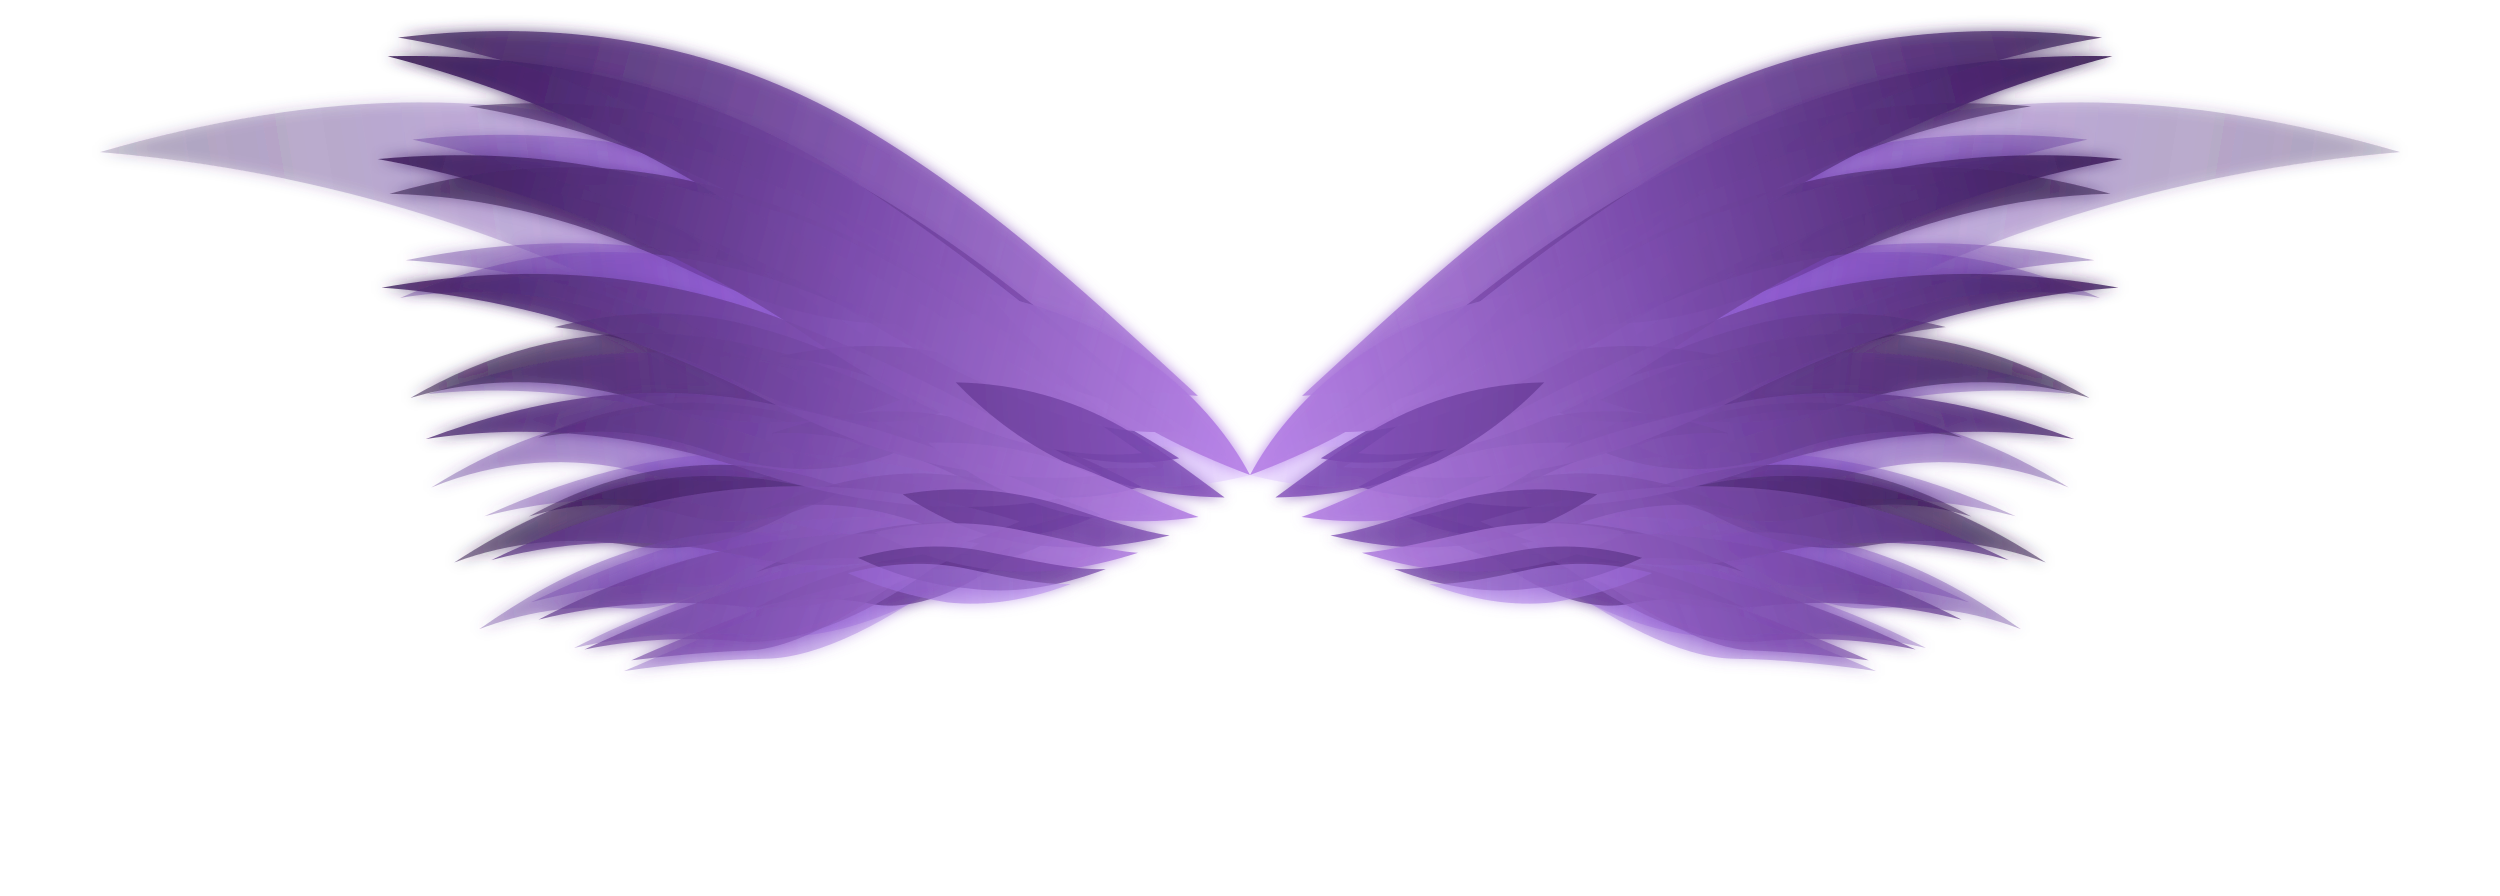
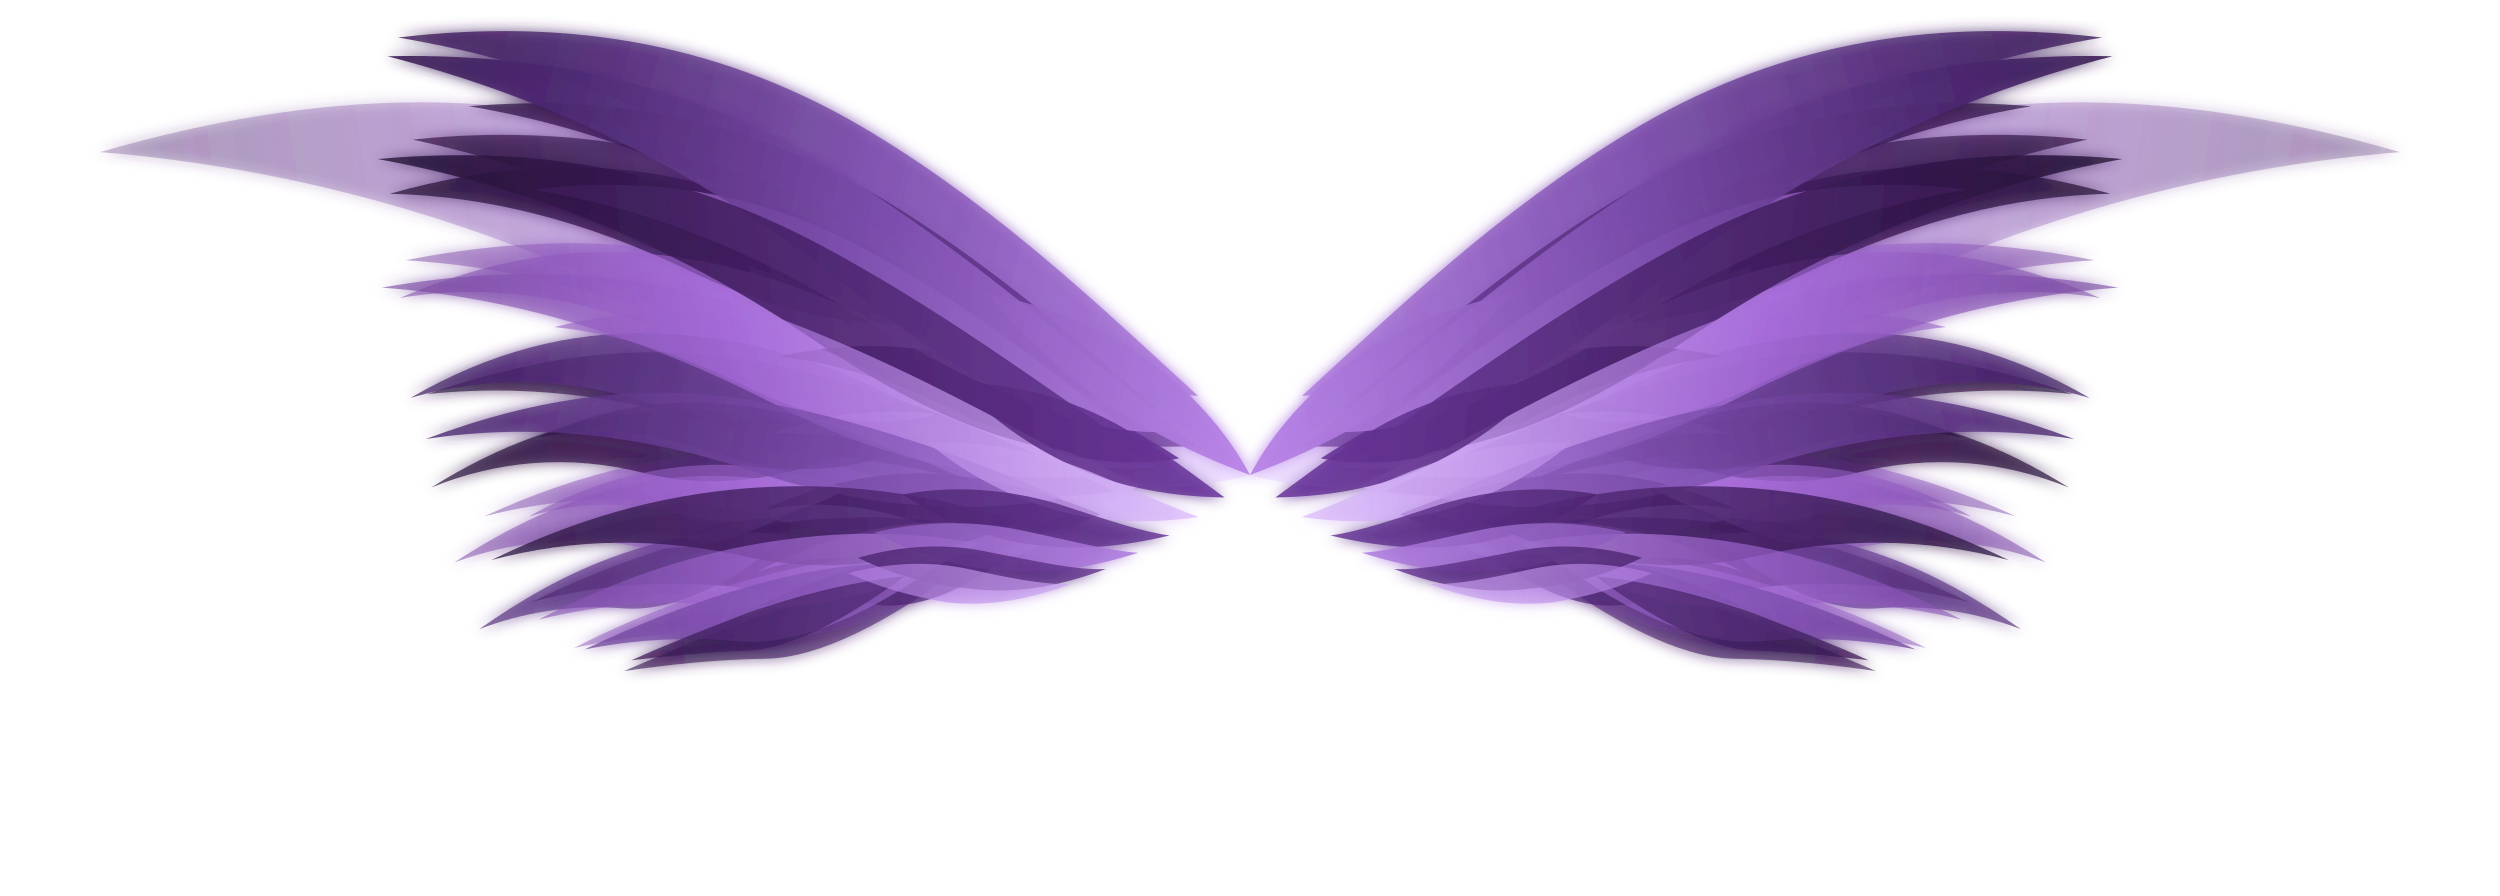
<svg xmlns="http://www.w3.org/2000/svg" viewBox="0 0 1200 430" fill="none">
  <defs>
    <linearGradient id="w" x1="600" y1="220" x2="70" y2="80" gradientUnits="userSpaceOnUse">
      <stop stop-color="#b985e8" stop-opacity=".96" />
      <stop offset=".38" stop-color="#7d4eae" stop-opacity=".90" />
      <stop offset=".68" stop-color="#4b286f" stop-opacity=".88" />
      <stop offset="1" stop-color="#231033" stop-opacity=".90" />
    </linearGradient>
    <linearGradient id="p" x1="600" y1="225" x2="80" y2="310" gradientUnits="userSpaceOnUse">
-       <stop stop-color="#d8b8ff" stop-opacity=".72" />
-       <stop offset=".45" stop-color="#8b55cf" stop-opacity=".60" />
-       <stop offset="1" stop-color="#351858" stop-opacity=".48" />
+       <stop stop-color="#e2c8ff" stop-opacity=".82" />
+       <stop offset=".45" stop-color="#a66bd9" stop-opacity=".72" />
+       <stop offset="1" stop-color="#4b246b" stop-opacity=".60" />
    </linearGradient>
    <linearGradient id="d" x1="580" y1="220" x2="150" y2="260" gradientUnits="userSpaceOnUse">
-       <stop stop-color="#7f4bb7" stop-opacity=".82" />
-       <stop offset=".55" stop-color="#4b276f" stop-opacity=".78" />
-       <stop offset="1" stop-color="#241035" stop-opacity=".68" />
+       <stop stop-color="#6b379b" stop-opacity=".90" />
+       <stop offset=".55" stop-color="#3b1b58" stop-opacity=".88" />
+       <stop offset="1" stop-color="#180822" stop-opacity=".82" />
    </linearGradient>
    <filter id="g" x="-15%" y="-25%" width="130%" height="155%">
      <feGaussianBlur stdDeviation="3.2" result="b" />
      <feMerge>
        <feMergeNode in="b" />
        <feMergeNode in="SourceGraphic" />
      </feMerge>
    </filter>
  </defs>
  <g filter="url(#g)">
    <g id="L">
      <path d="M600 228C520 172 442 113 350 77C251 38 152 43 48 73C157 82 256 114 348 165C437 214 520 249 600 228Z" fill="url(#p)" opacity=".46" />
-       <path d="M574 214C522 176 470 137 409 106C343 72 276 59 198 67C272 83 340 112 404 154C462 192 516 218 574 214Z" fill="url(#p)" opacity=".72" />
+       <path d="M574 214C522 176 470 137 409 106C343 72 276 59 198 67C272 83 340 112 404 154C462 192 516 218 574 214Z" fill="url(#d)" opacity=".72" />
      <path d="M555 225C501 193 449 164 389 142C326 119 263 117 193 132C259 135 324 154 390 185C449 213 503 230 555 225Z" fill="url(#p)" opacity=".70" transform="rotate(1 600 228)" />
-       <path d="M535 238C481 214 431 195 375 184C318 173 263 180 204 203C260 195 317 203 378 223C434 242 488 247 535 238Z" fill="url(#p)" opacity=".68" transform="rotate(2 600 228)" />
-       <path d="M516 251C466 236 421 228 373 229C325 230 280 243 234 267C279 253 326 251 377 262C426 272 475 267 516 251Z" fill="url(#p)" opacity=".66" transform="rotate(3 600 228)" />
-       <path d="M497 265C452 258 412 259 371 268C331 277 295 293 260 313C295 301 333 296 375 300C416 304 460 287 497 265Z" fill="url(#p)" opacity=".64" transform="rotate(4 600 228)" />
-       <path d="M480 278C441 278 407 284 373 296C340 308 311 322 284 339C312 330 342 325 377 325C411 325 449 303 480 278Z" fill="url(#p)" opacity=".62" transform="rotate(5 600 228)" />
-       <path d="M463 290C431 296 402 306 375 319C350 331 329 343 311 353C331 348 353 343 378 340C404 337 436 315 463 290Z" fill="url(#p)" opacity=".60" transform="rotate(6 600 228)" />
-       <path d="M470 150C425 119 381 98 332 87C284 76 237 79 187 93C234 94 281 106 331 130C381 154 429 162 470 150Z" fill="url(#d)" opacity=".78" />
-       <path d="M451 171C407 145 366 129 322 123C278 117 236 124 192 143C234 136 276 142 322 160C367 178 411 181 451 171Z" fill="url(#p)" opacity=".72" />
-       <path d="M432 192C391 171 353 161 313 160C273 159 235 169 197 191C234 180 273 181 314 194C355 207 397 205 432 192Z" fill="url(#d)" opacity=".76" />
-       <path d="M414 214C376 199 342 194 306 198C271 202 239 214 207 234C239 221 273 218 309 227C345 236 382 229 414 214Z" fill="url(#p)" opacity=".70" />
-       <path d="M396 236C363 227 332 226 301 233C271 240 244 253 218 270C245 260 274 257 304 262C335 267 369 255 396 236Z" fill="url(#d)" opacity=".74" />
-       <path d="M379 257C350 253 324 257 298 266C272 275 250 288 230 302C251 294 274 290 299 292C325 294 354 278 379 257Z" fill="url(#p)" opacity=".68" />
+       <path d="M535 238C481 214 431 195 375 184C318 173 263 180 204 203C260 195 317 203 378 223C434 242 488 247 535 238Z" fill="url(#d)" opacity=".72" transform="rotate(2 600 228)" />
+       <path d="M516 251C466 236 421 228 373 229C325 230 280 243 234 267C279 253 326 251 377 262C426 272 475 267 516 251Z" fill="url(#p)" opacity=".72" transform="rotate(3 600 228)" />
+       <path d="M497 265C452 258 412 259 371 268C331 277 295 293 260 313C295 301 333 296 375 300C416 304 460 287 497 265Z" fill="url(#d)" opacity=".70" transform="rotate(4 600 228)" />
+       <path d="M480 278C441 278 407 284 373 296C340 308 311 322 284 339C312 330 342 325 377 325C411 325 449 303 480 278Z" fill="url(#p)" opacity=".70" transform="rotate(5 600 228)" />
+       <path d="M463 290C431 296 402 306 375 319C350 331 329 343 311 353C331 348 353 343 378 340C404 337 436 315 463 290Z" fill="url(#d)" opacity=".68" transform="rotate(6 600 228)" />
+       <path d="M470 150C425 119 381 98 332 87C284 76 237 79 187 93C234 94 281 106 331 130C381 154 429 162 470 150Z" fill="url(#d)" opacity=".84" />
+       <path d="M451 171C407 145 366 129 322 123C278 117 236 124 192 143C234 136 276 142 322 160C367 178 411 181 451 171Z" fill="url(#p)" opacity=".80" />
+       <path d="M432 192C391 171 353 161 313 160C273 159 235 169 197 191C234 180 273 181 314 194C355 207 397 205 432 192Z" fill="url(#w)" opacity=".82" />
+       <path d="M414 214C376 199 342 194 306 198C271 202 239 214 207 234C239 221 273 218 309 227C345 236 382 229 414 214Z" fill="url(#d)" opacity=".80" />
+       <path d="M396 236C363 227 332 226 301 233C271 240 244 253 218 270C245 260 274 257 304 262C335 267 369 255 396 236Z" fill="url(#p)" opacity=".78" />
+       <path d="M379 257C350 253 324 257 298 266C272 275 250 288 230 302C251 294 274 290 299 292C325 294 354 278 379 257Z" fill="url(#w)" opacity=".76" />
      <path d="M566 220C533 199 503 184 470 174C438 164 407 164 374 171C405 175 436 185 468 202C502 219 536 226 566 220Z" fill="url(#d)" />
-       <path d="M548 235C516 219 487 209 457 204C427 199 399 203 370 214C398 212 427 218 457 231C488 244 520 244 548 235Z" fill="url(#d)" opacity=".94" transform="rotate(1.5 600 228)" />
+       <path d="M548 235C516 219 487 209 457 204C427 199 399 203 370 214C398 212 427 218 457 231C488 244 520 244 548 235Z" fill="url(#p)" opacity=".94" transform="rotate(1.5 600 228)" />
      <path d="M529 250C499 239 472 234 444 234C417 235 392 242 367 255C392 249 418 250 446 259C475 268 503 263 529 250Z" fill="url(#d)" opacity=".90" transform="rotate(2.5 600 228)" />
-       <path d="M509 265C482 259 458 259 433 264C409 269 388 278 367 291C388 282 410 279 435 283C460 287 486 279 509 265Z" fill="url(#d)" opacity=".86" transform="rotate(4 600 228)" />
+       <path d="M509 265C482 259 458 259 433 264C409 269 388 278 367 291C388 282 410 279 435 283C460 287 486 279 509 265Z" fill="url(#p)" opacity=".86" transform="rotate(4 600 228)" />
      <path d="M487 279C464 277 443 281 423 288C403 295 386 304 370 314C387 308 405 305 425 307C446 309 469 296 487 279Z" fill="url(#d)" opacity=".82" transform="rotate(5.5 600 228)" />
-       <path d="M452 198C421 178 391 164 359 156C328 148 298 149 266 157C296 160 327 170 359 186C391 202 424 207 452 198Z" fill="url(#d)" opacity=".72" />
-       <path d="M430 220C399 206 370 199 341 198C312 197 285 203 258 216C285 210 313 212 343 222C373 232 404 231 430 220Z" fill="url(#d)" opacity=".70" transform="rotate(1 600 228)" />
-       <path d="M407 243C379 234 353 232 327 236C301 240 278 249 255 263C278 255 302 253 329 259C355 265 383 258 407 243Z" fill="url(#d)" opacity=".68" transform="rotate(2.5 600 228)" />
-       <path d="M575 190C527 146 480 101 419 64C350 22 276 8 191 18C268 31 339 60 409 111C472 157 526 188 575 190Z" fill="url(#w)" opacity=".82" />
-       <path d="M555 196C511 158 468 121 416 91C358 58 296 45 225 51C291 62 351 87 410 128C462 164 511 193 555 196Z" fill="url(#d)" opacity=".72" />
-       <path d="M535 202C496 171 458 142 414 119C365 93 314 84 256 91C310 100 361 120 411 151C455 178 497 199 535 202Z" fill="url(#w)" opacity=".78" />
+       <path d="M452 198C421 178 391 164 359 156C328 148 298 149 266 157C296 160 327 170 359 186C391 202 424 207 452 198Z" fill="url(#p)" opacity=".78" />
+       <path d="M430 220C399 206 370 199 341 198C312 197 285 203 258 216C285 210 313 212 343 222C373 232 404 231 430 220Z" fill="url(#d)" opacity=".78" transform="rotate(1 600 228)" />
+       <path d="M407 243C379 234 353 232 327 236C301 240 278 249 255 263C278 255 302 253 329 259C355 265 383 258 407 243Z" fill="url(#p)" opacity=".76" transform="rotate(2.5 600 228)" />
+       <path d="M575 190C527 146 480 101 419 64C350 22 276 8 191 18C268 31 339 60 409 111C472 157 526 188 575 190Z" fill="url(#w)" opacity=".88" />
+       <path d="M555 196C511 158 468 121 416 91C358 58 296 45 225 51C291 62 351 87 410 128C462 164 511 193 555 196Z" fill="url(#d)" opacity=".82" />
+       <path d="M535 202C496 171 458 142 414 119C365 93 314 84 256 91C310 100 361 120 411 151C455 178 497 199 535 202Z" fill="url(#p)" opacity=".84" />
      <path d="M566 207C520 170 474 129 416 91C350 47 276 25 186 27C267 48 340 84 410 140C466 185 516 211 566 207Z" fill="url(#w)" />
-       <path d="M548 218C499 185 451 150 394 120C329 86 260 72 180 80C255 93 324 121 390 165C447 203 498 223 548 218Z" fill="url(#w)" opacity=".94" transform="rotate(.5 600 228)" />
-       <path d="M529 230C478 204 430 179 373 159C312 138 250 135 181 149C246 152 309 170 373 201C430 228 482 236 529 230Z" fill="url(#w)" opacity=".90" transform="rotate(1.5 600 228)" />
-       <path d="M510 243C460 224 414 210 362 203C309 196 258 205 204 228C255 218 307 221 363 237C416 252 468 253 510 243Z" fill="url(#w)" opacity=".86" transform="rotate(2.5 600 228)" />
-       <path d="M491 257C445 246 404 243 360 249C317 255 278 269 239 291C278 278 318 275 362 282C406 289 453 277 491 257Z" fill="url(#w)" opacity=".82" transform="rotate(3.5 600 228)" />
-       <path d="M473 271C434 267 398 271 361 281C325 291 294 306 265 324C295 314 327 309 363 310C400 311 442 293 473 271Z" fill="url(#w)" opacity=".78" transform="rotate(4.5 600 228)" />
-       <path d="M456 284C423 286 394 293 364 305C336 316 312 329 290 342C313 335 338 331 365 331C394 330 429 309 456 284Z" fill="url(#w)" opacity=".74" transform="rotate(5.5 600 228)" />
-       <path d="M441 295C414 301 391 310 368 321C347 332 330 341 315 350C332 346 350 342 370 339C391 336 417 317 441 295Z" fill="url(#w)" opacity=".68" transform="rotate(6.5 600 228)" />
+       <path d="M548 218C499 185 451 150 394 120C329 86 260 72 180 80C255 93 324 121 390 165C447 203 498 223 548 218Z" fill="url(#d)" opacity=".94" transform="rotate(.5 600 228)" />
+       <path d="M529 230C478 204 430 179 373 159C312 138 250 135 181 149C246 152 309 170 373 201C430 228 482 236 529 230Z" fill="url(#p)" opacity=".92" transform="rotate(1.5 600 228)" />
+       <path d="M510 243C460 224 414 210 362 203C309 196 258 205 204 228C255 218 307 221 363 237C416 252 468 253 510 243Z" fill="url(#w)" opacity=".88" transform="rotate(2.5 600 228)" />
+       <path d="M491 257C445 246 404 243 360 249C317 255 278 269 239 291C278 278 318 275 362 282C406 289 453 277 491 257Z" fill="url(#d)" opacity=".86" transform="rotate(3.5 600 228)" />
+       <path d="M473 271C434 267 398 271 361 281C325 291 294 306 265 324C295 314 327 309 363 310C400 311 442 293 473 271Z" fill="url(#p)" opacity=".84" transform="rotate(4.5 600 228)" />
+       <path d="M456 284C423 286 394 293 364 305C336 316 312 329 290 342C313 335 338 331 365 331C394 330 429 309 456 284Z" fill="url(#w)" opacity=".80" transform="rotate(5.5 600 228)" />
+       <path d="M441 295C414 301 391 310 368 321C347 332 330 341 315 350C332 346 350 342 370 339C391 336 417 317 441 295Z" fill="url(#d)" opacity=".78" transform="rotate(6.5 600 228)" />
      <path d="M600 228C568 216 544 203 522 187C503 173 488 157 474 141C505 147 533 159 555 176C576 192 591 211 600 228Z" fill="url(#w)" />
-       <path d="M588 239C558 239 533 234 510 223C489 213 472 200 458 186C487 186 514 193 538 206C558 217 575 230 588 239Z" fill="url(#d)" opacity=".94" transform="rotate(1 600 228)" />
-       <path d="M576 249C548 254 523 253 500 246C479 240 461 230 445 218C472 216 498 220 523 229C545 237 563 245 576 249Z" fill="url(#w)" opacity=".94" transform="rotate(2 600 228)" />
-       <path d="M563 259C536 267 513 269 490 266C469 263 451 256 434 246C460 240 485 241 510 247C532 253 550 258 563 259Z" fill="url(#d)" opacity=".90" transform="rotate(3 600 228)" />
+       <path d="M588 239C558 239 533 234 510 223C489 213 472 200 458 186C487 186 514 193 538 206C558 217 575 230 588 239Z" fill="url(#d)" opacity=".96" transform="rotate(1 600 228)" />
+       <path d="M576 249C548 254 523 253 500 246C479 240 461 230 445 218C472 216 498 220 523 229C545 237 563 245 576 249Z" fill="url(#p)" opacity=".94" transform="rotate(2 600 228)" />
+       <path d="M563 259C536 267 513 269 490 266C469 263 451 256 434 246C460 240 485 241 510 247C532 253 550 258 563 259Z" fill="url(#d)" opacity=".92" transform="rotate(3 600 228)" />
      <path d="M549 269C524 279 502 283 479 282C458 281 440 276 422 268C445 261 468 259 491 262C514 265 534 269 549 269Z" fill="url(#w)" opacity=".90" transform="rotate(4 600 228)" />
-       <path d="M535 279C512 290 491 295 470 294C450 294 432 290 416 284C437 276 458 273 480 276C501 278 520 281 535 279Z" fill="url(#d)" opacity=".86" transform="rotate(5 600 228)" />
+       <path d="M535 279C512 290 491 295 470 294C450 294 432 290 416 284C437 276 458 273 480 276C501 278 520 281 535 279Z" fill="url(#d)" opacity=".88" transform="rotate(5 600 228)" />
      <path d="M520 289C500 299 481 304 462 304C444 303 428 300 413 295C432 288 451 285 470 287C489 289 506 291 520 289Z" fill="url(#p)" opacity=".88" transform="rotate(6 600 228)" />
    </g>
    <g transform="translate(1200 0) scale(-1 1)">
      <use href="#L" />
    </g>
  </g>
</svg>
